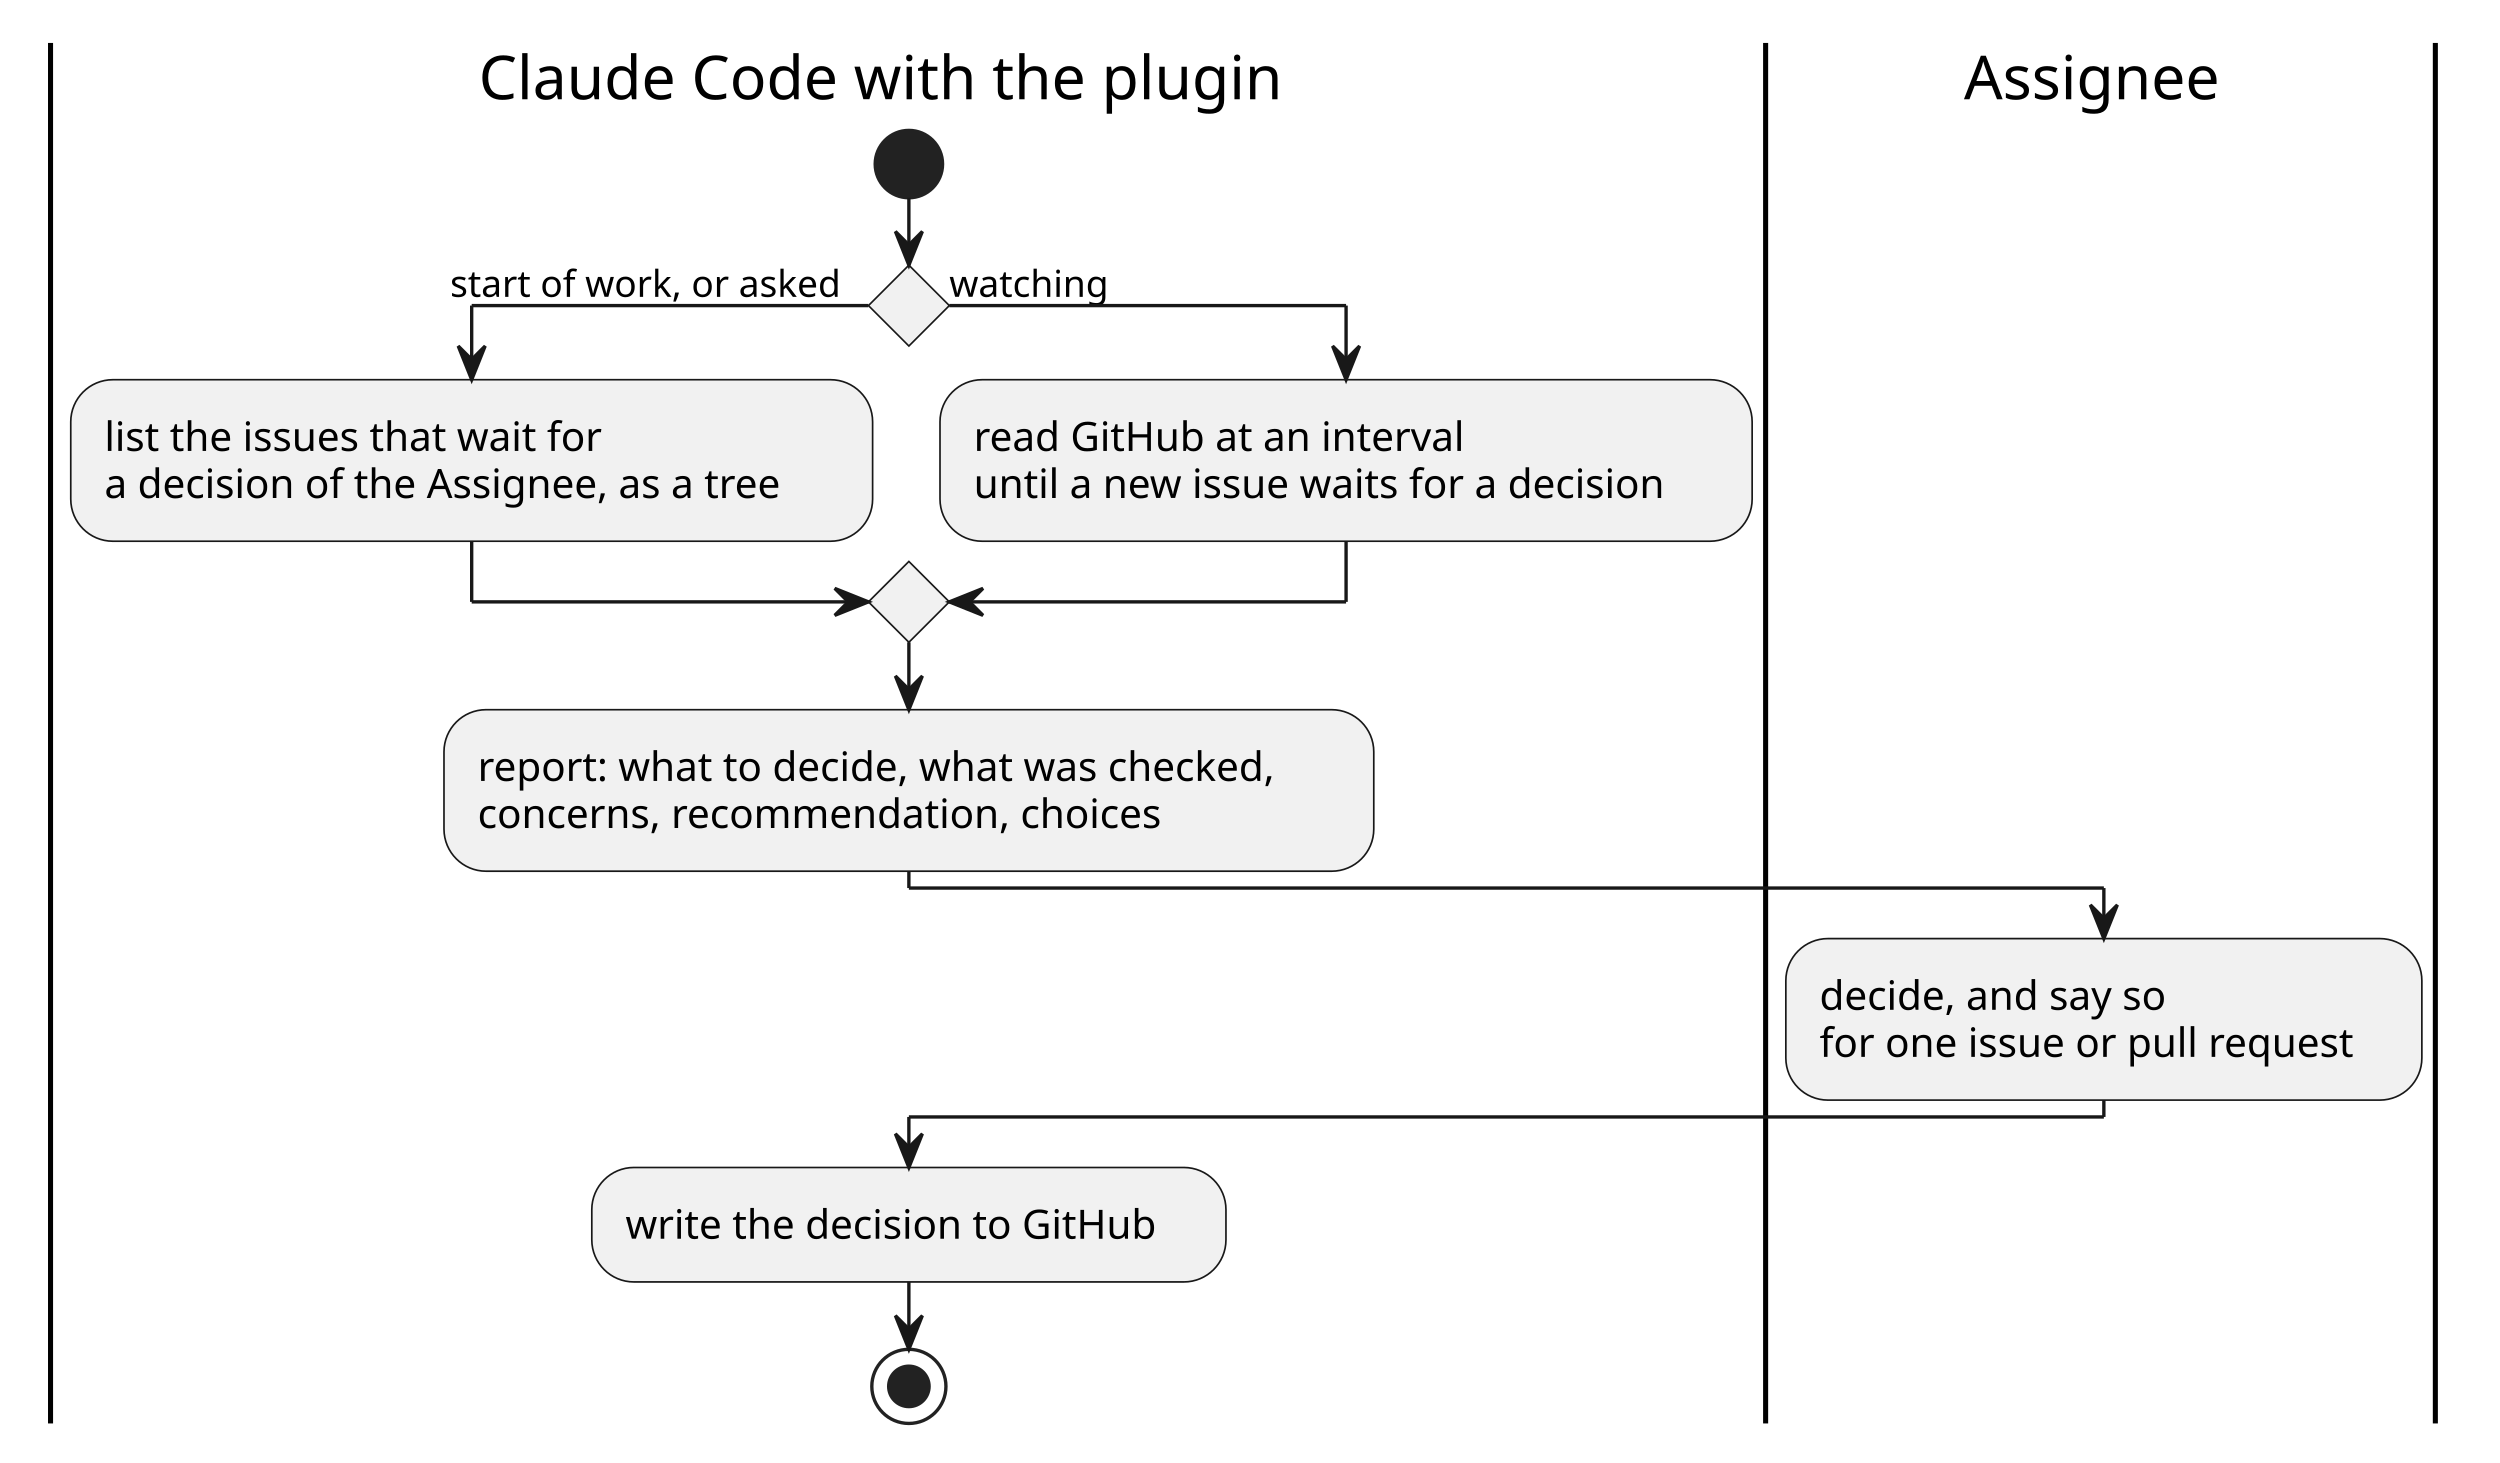
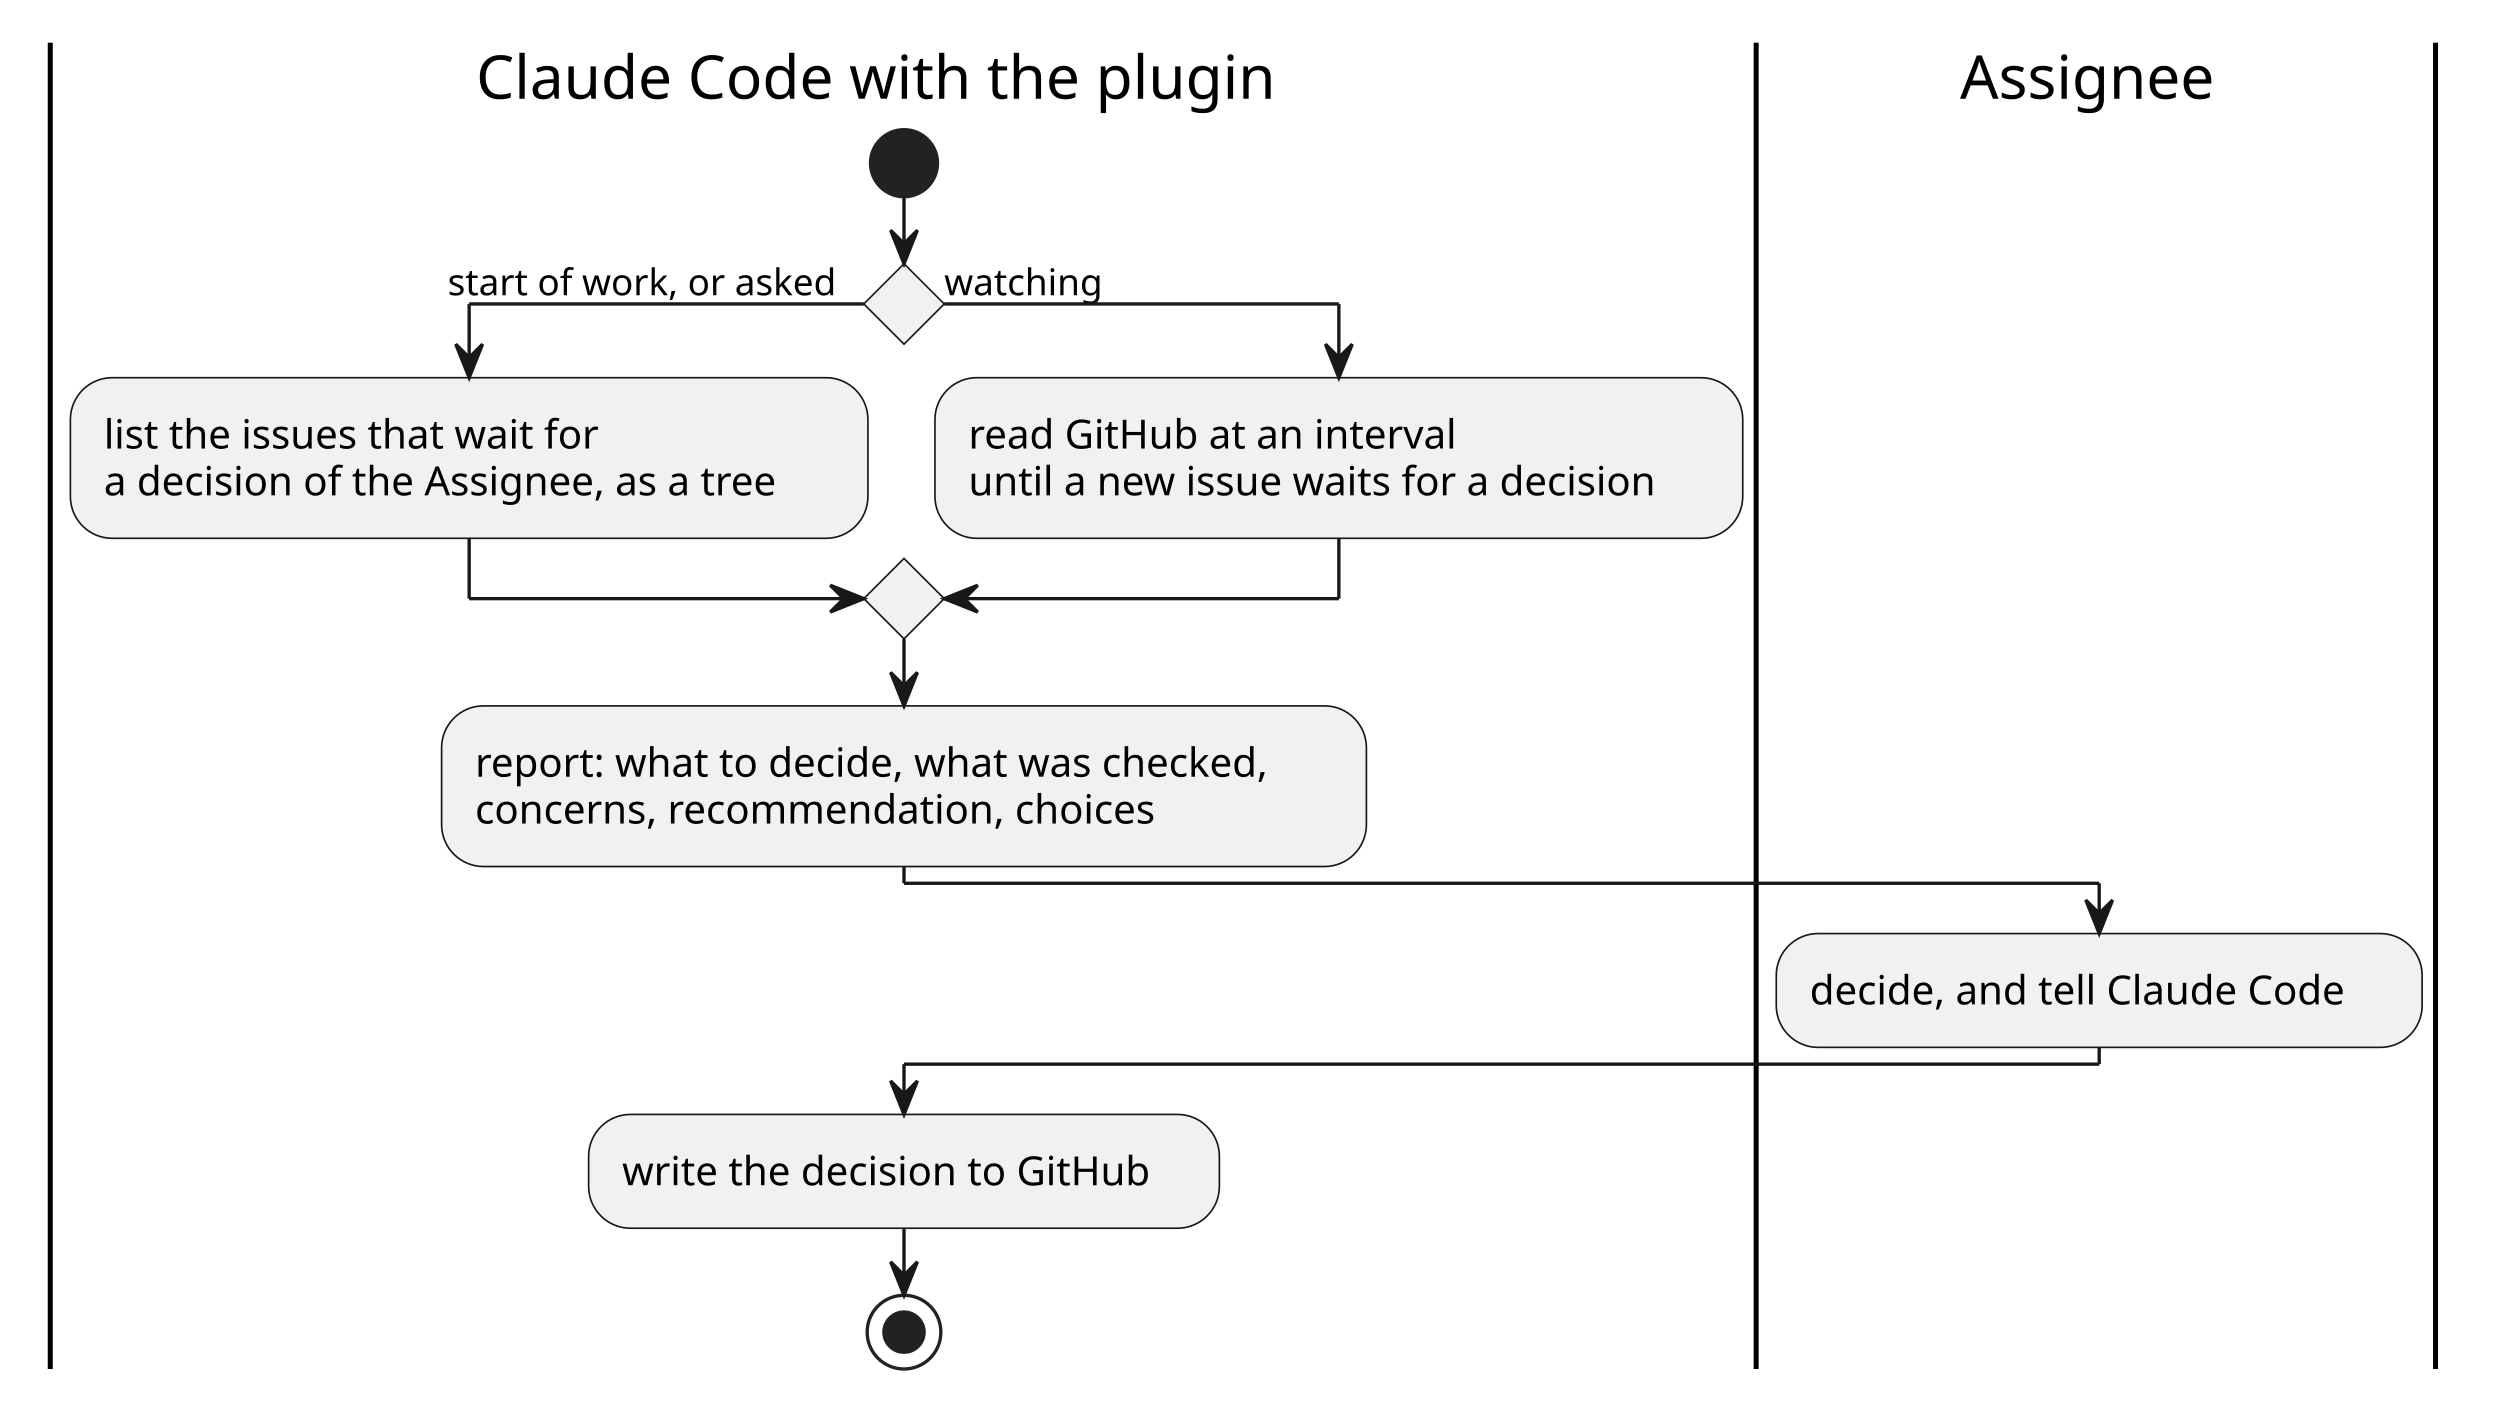
- <svg xmlns="http://www.w3.org/2000/svg" contentStyleType="text/css" data-diagram-type="ACTIVITY" height="434px" preserveAspectRatio="none" style="width:742px;height:434px;background:#FFFFFF;" version="1.1" viewBox="0 0 742 434" width="742px" zoomAndPan="magnify">
+ <svg xmlns="http://www.w3.org/2000/svg" contentStyleType="text/css" data-diagram-type="ACTIVITY" height="420px" preserveAspectRatio="none" style="width:746px;height:420px;background:#FFFFFF;" version="1.1" viewBox="0 0 746 420" width="746px" zoomAndPan="magnify">
  <defs />
  <g>
-     <rect fill="none" height="20.953" style="stroke:none;stroke-width:1;" width="709.671" x="15" y="12.745" />
+     <rect fill="none" height="20.953" style="stroke:none;stroke-width:1;" width="713.626" x="15" y="12.745" />
    <ellipse cx="269.755" cy="48.698" fill="#222222" rx="10" ry="10" style="stroke:#222222;stroke-width:1;" />
    <polygon fill="#F1F1F1" points="269.755,78.698,269.755,78.698,281.755,90.698,269.755,102.698,269.755,102.698,257.755,90.698,269.755,78.698" style="stroke:#181818;stroke-width:0.5;" />
    <text fill="#000000" font-family="sans-serif" font-size="11" lengthAdjust="spacing" textLength="124.169" x="133.586" y="88.104">start of work, or asked</text>
    <text fill="#000000" font-family="sans-serif" font-size="11" lengthAdjust="spacing" textLength="50.08" x="281.755" y="88.104">watching</text>
    <rect fill="#F1F1F1" height="47.938" rx="12.5" ry="12.5" style="stroke:#181818;stroke-width:0.5;" width="237.992" x="21" y="112.698" />
    <text fill="#000000" font-family="sans-serif" font-size="12" lengthAdjust="spacing" textLength="159.545" x="31" y="133.837">list the issues that wait for</text>
    <text fill="#000000" font-family="sans-serif" font-size="12" lengthAdjust="spacing" textLength="217.992" x="31" y="147.806">a decision of the Assignee, as a tree</text>
    <rect fill="#F1F1F1" height="47.938" rx="12.5" ry="12.5" style="stroke:#181818;stroke-width:0.5;" width="241.045" x="278.992" y="112.698" />
    <text fill="#000000" font-family="sans-serif" font-size="12" lengthAdjust="spacing" textLength="156.897" x="288.992" y="133.837">read GitHub at an interval</text>
    <text fill="#000000" font-family="sans-serif" font-size="12" lengthAdjust="spacing" textLength="221.045" x="288.992" y="147.806">until a new issue waits for a decision</text>
    <polygon fill="#F1F1F1" points="269.755,166.636,281.755,178.636,269.755,190.636,257.755,178.636,269.755,166.636" style="stroke:#181818;stroke-width:0.5;" />
    <rect fill="#F1F1F1" height="47.938" rx="12.5" ry="12.5" style="stroke:#181818;stroke-width:0.5;" width="275.961" x="131.775" y="210.636" />
    <text fill="#000000" font-family="sans-serif" font-size="12" lengthAdjust="spacing" textLength="255.961" x="141.775" y="231.774">report: what to decide, what was checked,</text>
    <text fill="#000000" font-family="sans-serif" font-size="12" lengthAdjust="spacing" textLength="217.266" x="141.775" y="245.743">concerns, recommendation, choices</text>
-     <rect fill="#F1F1F1" height="33.969" rx="12.5" ry="12.5" style="stroke:#181818;stroke-width:0.5;" width="188.217" x="175.647" y="346.511" />
-     <text fill="#000000" font-family="sans-serif" font-size="12" lengthAdjust="spacing" textLength="168.217" x="185.647" y="367.649">write the decision to GitHub</text>
-     <ellipse cx="269.755" cy="411.479" fill="none" rx="11" ry="11" style="stroke:#222222;stroke-width:1;" />
-     <ellipse cx="269.755" cy="411.479" fill="#222222" rx="6" ry="6" style="stroke:#222222;stroke-width:1;" />
-     <line style="stroke:#000000;stroke-width:1.5;" x1="15" x2="15" y1="12.745" y2="422.479" />
-     <rect fill="#F1F1F1" height="47.938" rx="12.5" ry="12.5" style="stroke:#181818;stroke-width:0.5;" width="188.773" x="530.037" y="278.573" />
-     <text fill="#000000" font-family="sans-serif" font-size="12" lengthAdjust="spacing" textLength="112.066" x="540.037" y="299.712">decide, and say so</text>
-     <text fill="#000000" font-family="sans-serif" font-size="12" lengthAdjust="spacing" textLength="168.773" x="540.037" y="313.681">for one issue or pull request</text>
-     <line style="stroke:#000000;stroke-width:1.5;" x1="524.037" x2="524.037" y1="12.745" y2="422.479" />
-     <line style="stroke:#000000;stroke-width:1.5;" x1="722.811" x2="722.811" y1="12.745" y2="422.479" />
+     <rect fill="#F1F1F1" height="33.969" rx="12.5" ry="12.5" style="stroke:#181818;stroke-width:0.5;" width="188.217" x="175.647" y="332.542" />
+     <text fill="#000000" font-family="sans-serif" font-size="12" lengthAdjust="spacing" textLength="168.217" x="185.647" y="353.681">write the decision to GitHub</text>
+     <ellipse cx="269.755" cy="397.511" fill="none" rx="11" ry="11" style="stroke:#222222;stroke-width:1;" />
+     <ellipse cx="269.755" cy="397.511" fill="#222222" rx="6" ry="6" style="stroke:#222222;stroke-width:1;" />
+     <line style="stroke:#000000;stroke-width:1.5;" x1="15" x2="15" y1="12.745" y2="408.511" />
+     <rect fill="#F1F1F1" height="33.969" rx="12.5" ry="12.5" style="stroke:#181818;stroke-width:0.5;" width="192.728" x="530.037" y="278.573" />
+     <text fill="#000000" font-family="sans-serif" font-size="12" lengthAdjust="spacing" textLength="172.728" x="540.037" y="299.712">decide, and tell Claude Code</text>
+     <line style="stroke:#000000;stroke-width:1.5;" x1="524.037" x2="524.037" y1="12.745" y2="408.511" />
+     <line style="stroke:#000000;stroke-width:1.5;" x1="726.766" x2="726.766" y1="12.745" y2="408.511" />
    <line style="stroke:#181818;stroke-width:1;" x1="257.755" x2="139.996" y1="90.698" y2="90.698" />
    <line style="stroke:#181818;stroke-width:1;" x1="139.996" x2="139.996" y1="90.698" y2="112.698" />
    <polygon fill="#181818" points="135.996,102.698,139.996,112.698,143.996,102.698,139.996,106.698" style="stroke:#181818;stroke-width:1;" />
    <line style="stroke:#181818;stroke-width:1;" x1="281.755" x2="399.515" y1="90.698" y2="90.698" />
    <line style="stroke:#181818;stroke-width:1;" x1="399.515" x2="399.515" y1="90.698" y2="112.698" />
    <polygon fill="#181818" points="395.515,102.698,399.515,112.698,403.515,102.698,399.515,106.698" style="stroke:#181818;stroke-width:1;" />
    <line style="stroke:#181818;stroke-width:1;" x1="139.996" x2="139.996" y1="160.636" y2="178.636" />
    <line style="stroke:#181818;stroke-width:1;" x1="139.996" x2="257.755" y1="178.636" y2="178.636" />
    <polygon fill="#181818" points="247.755,174.636,257.755,178.636,247.755,182.636,251.755,178.636" style="stroke:#181818;stroke-width:1;" />
    <line style="stroke:#181818;stroke-width:1;" x1="399.515" x2="399.515" y1="160.636" y2="178.636" />
    <line style="stroke:#181818;stroke-width:1;" x1="399.515" x2="281.755" y1="178.636" y2="178.636" />
    <polygon fill="#181818" points="291.755,174.636,281.755,178.636,291.755,182.636,287.755,178.636" style="stroke:#181818;stroke-width:1;" />
    <line style="stroke:#181818;stroke-width:1;" x1="269.755" x2="269.755" y1="58.698" y2="78.698" />
    <polygon fill="#181818" points="265.755,68.698,269.755,78.698,273.755,68.698,269.755,72.698" style="stroke:#181818;stroke-width:1;" />
    <line style="stroke:#181818;stroke-width:1;" x1="269.755" x2="269.755" y1="190.636" y2="210.636" />
    <polygon fill="#181818" points="265.755,200.636,269.755,210.636,273.755,200.636,269.755,204.636" style="stroke:#181818;stroke-width:1;" />
-     <line style="stroke:#181818;stroke-width:1;" x1="269.755" x2="269.755" y1="380.479" y2="400.479" />
-     <polygon fill="#181818" points="265.755,390.479,269.755,400.479,273.755,390.479,269.755,394.479" style="stroke:#181818;stroke-width:1;" />
+     <line style="stroke:#181818;stroke-width:1;" x1="269.755" x2="269.755" y1="366.511" y2="386.511" />
+     <polygon fill="#181818" points="265.755,376.511,269.755,386.511,273.755,376.511,269.755,380.511" style="stroke:#181818;stroke-width:1;" />
    <line style="stroke:#181818;stroke-width:1;" x1="269.755" x2="269.755" y1="258.573" y2="263.573" />
-     <line style="stroke:#181818;stroke-width:1;" x1="269.755" x2="624.424" y1="263.573" y2="263.573" />
-     <line style="stroke:#181818;stroke-width:1;" x1="624.424" x2="624.424" y1="263.573" y2="278.573" />
-     <polygon fill="#181818" points="620.424,268.573,624.424,278.573,628.424,268.573,624.424,272.573" style="stroke:#181818;stroke-width:1;" />
-     <line style="stroke:#181818;stroke-width:1;" x1="624.424" x2="624.424" y1="326.511" y2="331.511" />
-     <line style="stroke:#181818;stroke-width:1;" x1="624.424" x2="269.755" y1="331.511" y2="331.511" />
-     <line style="stroke:#181818;stroke-width:1;" x1="269.755" x2="269.755" y1="331.511" y2="346.511" />
-     <polygon fill="#181818" points="265.755,336.511,269.755,346.511,273.755,336.511,269.755,340.511" style="stroke:#181818;stroke-width:1;" />
+     <line style="stroke:#181818;stroke-width:1;" x1="269.755" x2="626.401" y1="263.573" y2="263.573" />
+     <line style="stroke:#181818;stroke-width:1;" x1="626.401" x2="626.401" y1="263.573" y2="278.573" />
+     <polygon fill="#181818" points="622.401,268.573,626.401,278.573,630.401,268.573,626.401,272.573" style="stroke:#181818;stroke-width:1;" />
+     <line style="stroke:#181818;stroke-width:1;" x1="626.401" x2="626.401" y1="312.542" y2="317.542" />
+     <line style="stroke:#181818;stroke-width:1;" x1="626.401" x2="269.755" y1="317.542" y2="317.542" />
+     <line style="stroke:#181818;stroke-width:1;" x1="269.755" x2="269.755" y1="317.542" y2="332.542" />
+     <polygon fill="#181818" points="265.755,322.542,269.755,332.542,273.755,322.542,269.755,326.542" style="stroke:#181818;stroke-width:1;" />
    <text fill="#000000" font-family="sans-serif" font-size="18" lengthAdjust="spacing" textLength="254.874" x="142.082" y="29.453">Claude Code with the plugin</text>
-     <text fill="#000000" font-family="sans-serif" font-size="18" lengthAdjust="spacing" textLength="81.053" x="582.898" y="29.453">Assignee</text>
+     <text fill="#000000" font-family="sans-serif" font-size="18" lengthAdjust="spacing" textLength="81.053" x="584.875" y="29.453">Assignee</text>
  </g>
</svg>
